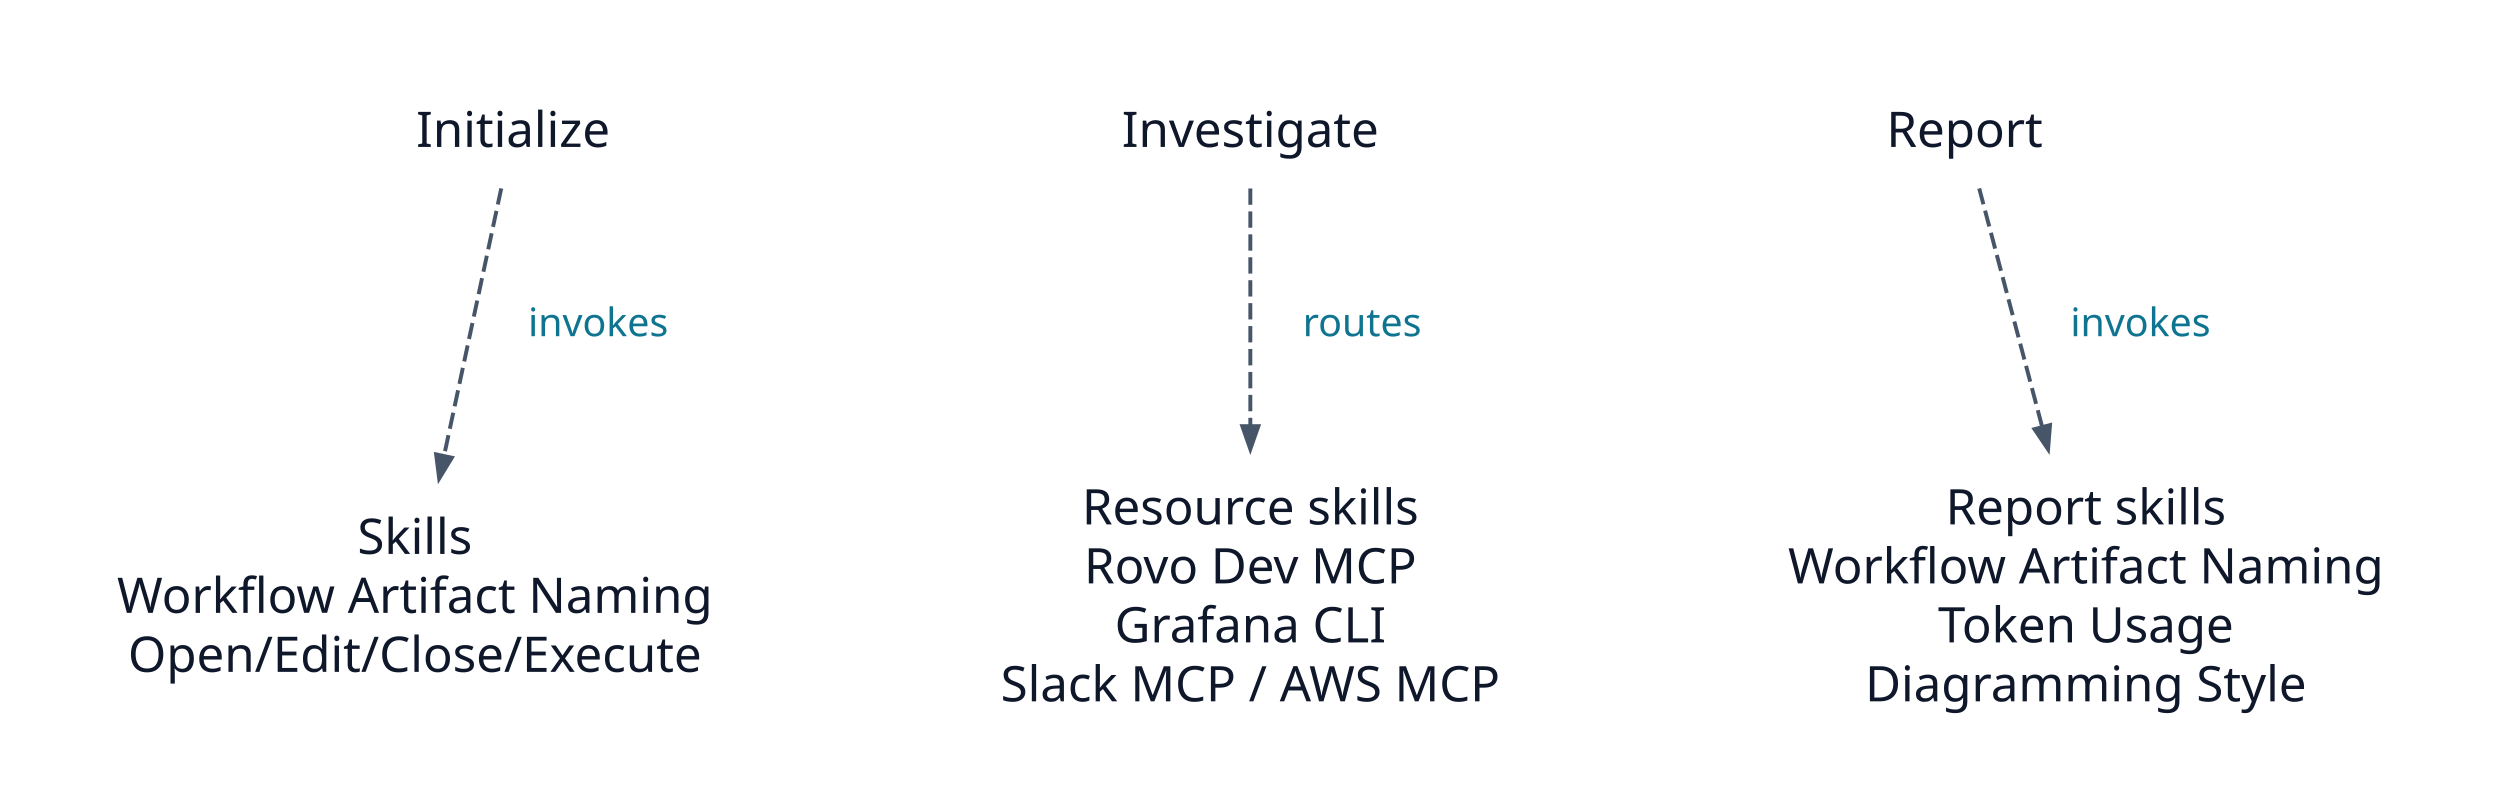
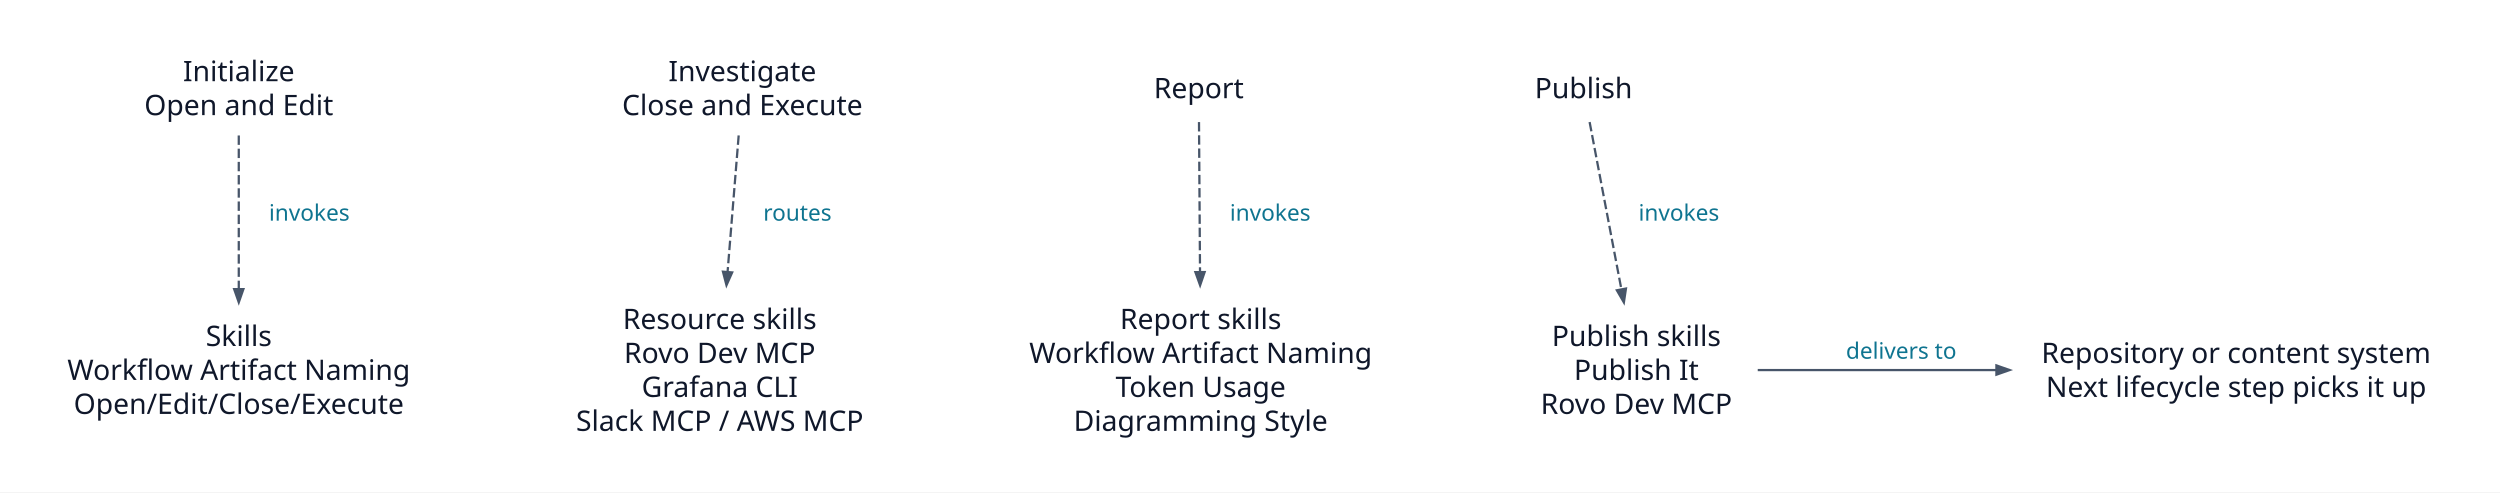
- <svg xmlns="http://www.w3.org/2000/svg" width="1526pt" height="493pt" viewBox="0.00 0.00 1526.00 493.00">
+ <svg xmlns="http://www.w3.org/2000/svg" width="2651pt" height="522pt" viewBox="0.00 0.00 2651.00 522.00">
  <style>
@media (prefers-color-scheme: dark) {
  [fill="#0e7490"] { fill: #67e8f9; }
  [fill="#0f172a"] { fill: #f1f5f9; }
  [fill="#475569"] { fill: #94a3b8; }
  [fill="#ffffff"] { fill: #0f172a; }
  [stroke="#475569"] { stroke: #94a3b8; }
}
</style>
-   <g id="graph0" class="graph" transform="scale(2 2) rotate(0) translate(21.6 225)">
-     <polygon fill="#ffffff" stroke="none" points="-21.6,21.6 -21.6,-225 741.6,-225 741.6,21.6 -21.6,21.6" />
+   <g id="graph0" class="graph" transform="scale(2 2) rotate(0) translate(21.6 239.4)">
+     <polygon fill="#ffffff" stroke="none" points="-21.6,21.6 -21.6,-239.4 1304.1,-239.4 1304.1,21.6 -21.6,21.6" />
    <g id="node1" class="node">
-       <text xml:space="preserve" text-anchor="middle" x="135" y="-180.15" font-family="Trebuchet MS" font-size="15.00" fill="#0f172a">Initialize</text>
+       <text xml:space="preserve" text-anchor="middle" x="105" y="-196.35" font-family="Trebuchet MS" font-size="15.00" fill="#0f172a">Initialize</text>
+       <text xml:space="preserve" text-anchor="middle" x="105" y="-178.35" font-family="Trebuchet MS" font-size="15.00" fill="#0f172a">Open and Edit</text>
    </g>
    <g id="node2" class="node">
-       <text xml:space="preserve" text-anchor="middle" x="360" y="-180.15" font-family="Trebuchet MS" font-size="15.00" fill="#0f172a">Investigate</text>
+       <text xml:space="preserve" text-anchor="middle" x="372" y="-196.35" font-family="Trebuchet MS" font-size="15.00" fill="#0f172a">Investigate</text>
+       <text xml:space="preserve" text-anchor="middle" x="372" y="-178.35" font-family="Trebuchet MS" font-size="15.00" fill="#0f172a">Close and Execute</text>
    </g>
-     <g id="node4" class="node">
+     <g id="node5" class="node">
      <text xml:space="preserve" text-anchor="middle" x="105" y="-55.95" font-family="Trebuchet MS" font-size="15.00" fill="#0f172a">Skills</text>
      <text xml:space="preserve" text-anchor="middle" x="105" y="-37.95" font-family="Trebuchet MS" font-size="15.00" fill="#0f172a">Workflow Artifact Naming</text>
      <text xml:space="preserve" text-anchor="middle" x="105" y="-19.95" font-family="Trebuchet MS" font-size="15.00" fill="#0f172a">Open/Edit/Close/Execute</text>
    </g>
-     <g id="edge3" class="edge">
-       <path fill="none" stroke="#475569" stroke-width="1.2" stroke-dasharray="5,2" d="M131.38,-167.49C127.08,-147.38 119.74,-113.1 113.9,-85.79" />
-       <polygon fill="#475569" stroke="#475569" stroke-width="1.2" points="116.3,-85.3 112.44,-78.97 111.51,-86.32 116.3,-85.3" />
-       <text xml:space="preserve" text-anchor="start" x="139.57" y="-122.4" font-family="Trebuchet MS" font-size="12.00" fill="#0e7490">invokes</text>
+     <g id="edge4" class="edge">
+       <path fill="none" stroke="#475569" stroke-width="1.2" stroke-dasharray="5,2" d="M105,-167.59C105,-145.53 105,-112.35 105,-85.95" />
+       <polygon fill="#475569" stroke="#475569" stroke-width="1.2" points="107.45,-86.1 105,-79.1 102.55,-86.1 107.45,-86.1" />
+       <text xml:space="preserve" text-anchor="start" x="121" y="-122.4" font-family="Trebuchet MS" font-size="12.00" fill="#0e7490">invokes</text>
    </g>
    <g id="node3" class="node">
-       <text xml:space="preserve" text-anchor="middle" x="578" y="-180.15" font-family="Trebuchet MS" font-size="15.00" fill="#0f172a">Report</text>
+       <text xml:space="preserve" text-anchor="middle" x="614" y="-187.35" font-family="Trebuchet MS" font-size="15.00" fill="#0f172a">Report</text>
    </g>
-     <g id="node5" class="node">
+     <g id="node6" class="node">
      <text xml:space="preserve" text-anchor="middle" x="360" y="-64.95" font-family="Trebuchet MS" font-size="15.00" fill="#0f172a">Resource skills</text>
      <text xml:space="preserve" text-anchor="middle" x="360" y="-46.95" font-family="Trebuchet MS" font-size="15.00" fill="#0f172a">Rovo Dev MCP</text>
      <text xml:space="preserve" text-anchor="middle" x="360" y="-28.95" font-family="Trebuchet MS" font-size="15.00" fill="#0f172a">Grafana CLI</text>
      <text xml:space="preserve" text-anchor="middle" x="360" y="-10.95" font-family="Trebuchet MS" font-size="15.00" fill="#0f172a">Slack MCP / AWS MCP</text>
    </g>
-     <g id="edge4" class="edge">
-       <path fill="none" stroke="#475569" stroke-width="1.2" stroke-dasharray="5,2" d="M360,-167.49C360,-149.49 360,-120.16 360,-94.61" />
-       <polygon fill="#475569" stroke="#475569" stroke-width="1.2" points="362.45,-94.94 360,-87.94 357.55,-94.94 362.45,-94.94" />
-       <text xml:space="preserve" text-anchor="start" x="376" y="-122.4" font-family="Trebuchet MS" font-size="12.00" fill="#0e7490">routes</text>
+     <g id="edge5" class="edge">
+       <path fill="none" stroke="#475569" stroke-width="1.2" stroke-dasharray="5,2" d="M370.05,-167.59C368.45,-147.96 366.13,-119.53 364.13,-94.9" />
+       <polygon fill="#475569" stroke="#475569" stroke-width="1.2" points="366.59,-94.96 363.58,-88.18 361.71,-95.36 366.59,-94.96" />
+       <text xml:space="preserve" text-anchor="start" x="383.07" y="-122.4" font-family="Trebuchet MS" font-size="12.00" fill="#0e7490">routes</text>
    </g>
-     <g id="node6" class="node">
+     <g id="node4" class="node">
+       <text xml:space="preserve" text-anchor="middle" x="818" y="-187.35" font-family="Trebuchet MS" font-size="15.00" fill="#0f172a">Publish</text>
+     </g>
+     <g id="node7" class="node">
      <text xml:space="preserve" text-anchor="middle" x="615" y="-64.95" font-family="Trebuchet MS" font-size="15.00" fill="#0f172a">Report skills</text>
      <text xml:space="preserve" text-anchor="middle" x="615" y="-46.95" font-family="Trebuchet MS" font-size="15.00" fill="#0f172a">Workflow Artifact Naming</text>
      <text xml:space="preserve" text-anchor="middle" x="615" y="-28.95" font-family="Trebuchet MS" font-size="15.00" fill="#0f172a">Token Usage</text>
      <text xml:space="preserve" text-anchor="middle" x="615" y="-10.95" font-family="Trebuchet MS" font-size="15.00" fill="#0f172a">Diagramming Style</text>
    </g>
-     <g id="edge5" class="edge">
-       <path fill="none" stroke="#475569" stroke-width="1.2" stroke-dasharray="5,2" d="M582.46,-167.49C587.21,-149.49 594.95,-120.16 601.7,-94.61" />
-       <polygon fill="#475569" stroke="#475569" stroke-width="1.2" points="604.06,-95.27 603.47,-87.88 599.32,-94.02 604.06,-95.27" />
-       <text xml:space="preserve" text-anchor="start" x="610.28" y="-122.4" font-family="Trebuchet MS" font-size="12.00" fill="#0e7490">invokes</text>
+     <g id="edge6" class="edge">
+       <path fill="none" stroke="#475569" stroke-width="1.2" stroke-dasharray="5,2" d="M614.11,-174.69C614.25,-155.38 614.47,-122.87 614.65,-95.13" />
+       <polygon fill="#475569" stroke="#475569" stroke-width="1.2" points="617.1,-95.15 614.7,-88.13 612.2,-95.12 617.1,-95.15" />
+       <text xml:space="preserve" text-anchor="start" x="630.47" y="-122.4" font-family="Trebuchet MS" font-size="12.00" fill="#0e7490">invokes</text>
+     </g>
+     <g id="node8" class="node">
+       <text xml:space="preserve" text-anchor="middle" x="846" y="-55.95" font-family="Trebuchet MS" font-size="15.00" fill="#0f172a">Publish skills</text>
+       <text xml:space="preserve" text-anchor="middle" x="846" y="-37.95" font-family="Trebuchet MS" font-size="15.00" fill="#0f172a">Publish It</text>
+       <text xml:space="preserve" text-anchor="middle" x="846" y="-19.95" font-family="Trebuchet MS" font-size="15.00" fill="#0f172a">Rovo Dev MCP</text>
+     </g>
+     <g id="edge7" class="edge">
+       <path fill="none" stroke="#475569" stroke-width="1.2" stroke-dasharray="5,2" d="M821.21,-174.69C825.3,-153.15 832.52,-115.18 838.11,-85.73" />
+       <polygon fill="#475569" stroke="#475569" stroke-width="1.2" points="840.48,-86.41 839.38,-79.07 835.66,-85.49 840.48,-86.41" />
+       <text xml:space="preserve" text-anchor="start" x="847.16" y="-122.4" font-family="Trebuchet MS" font-size="12.00" fill="#0e7490">invokes</text>
+     </g>
+     <g id="node9" class="node">
+       <text xml:space="preserve" text-anchor="middle" x="1164" y="-46.95" font-family="Trebuchet MS" font-size="15.00" fill="#0f172a">Repository or content system</text>
+       <text xml:space="preserve" text-anchor="middle" x="1164" y="-28.95" font-family="Trebuchet MS" font-size="15.00" fill="#0f172a">Next lifecycle step picks it up</text>
+     </g>
+     <g id="edge8" class="edge">
+       <path fill="none" stroke="#475569" stroke-width="1.2" d="M910.35,-43.2C946.76,-43.2 993.58,-43.2 1037.07,-43.2" />
+       <polygon fill="#475569" stroke="#475569" stroke-width="1.2" points="1036.9,-45.65 1043.9,-43.2 1036.9,-40.75 1036.9,-45.65" />
+       <text xml:space="preserve" text-anchor="start" x="957.12" y="-49.2" font-family="Trebuchet MS" font-size="12.00" fill="#0e7490">delivers to</text>
    </g>
  </g>
</svg>
